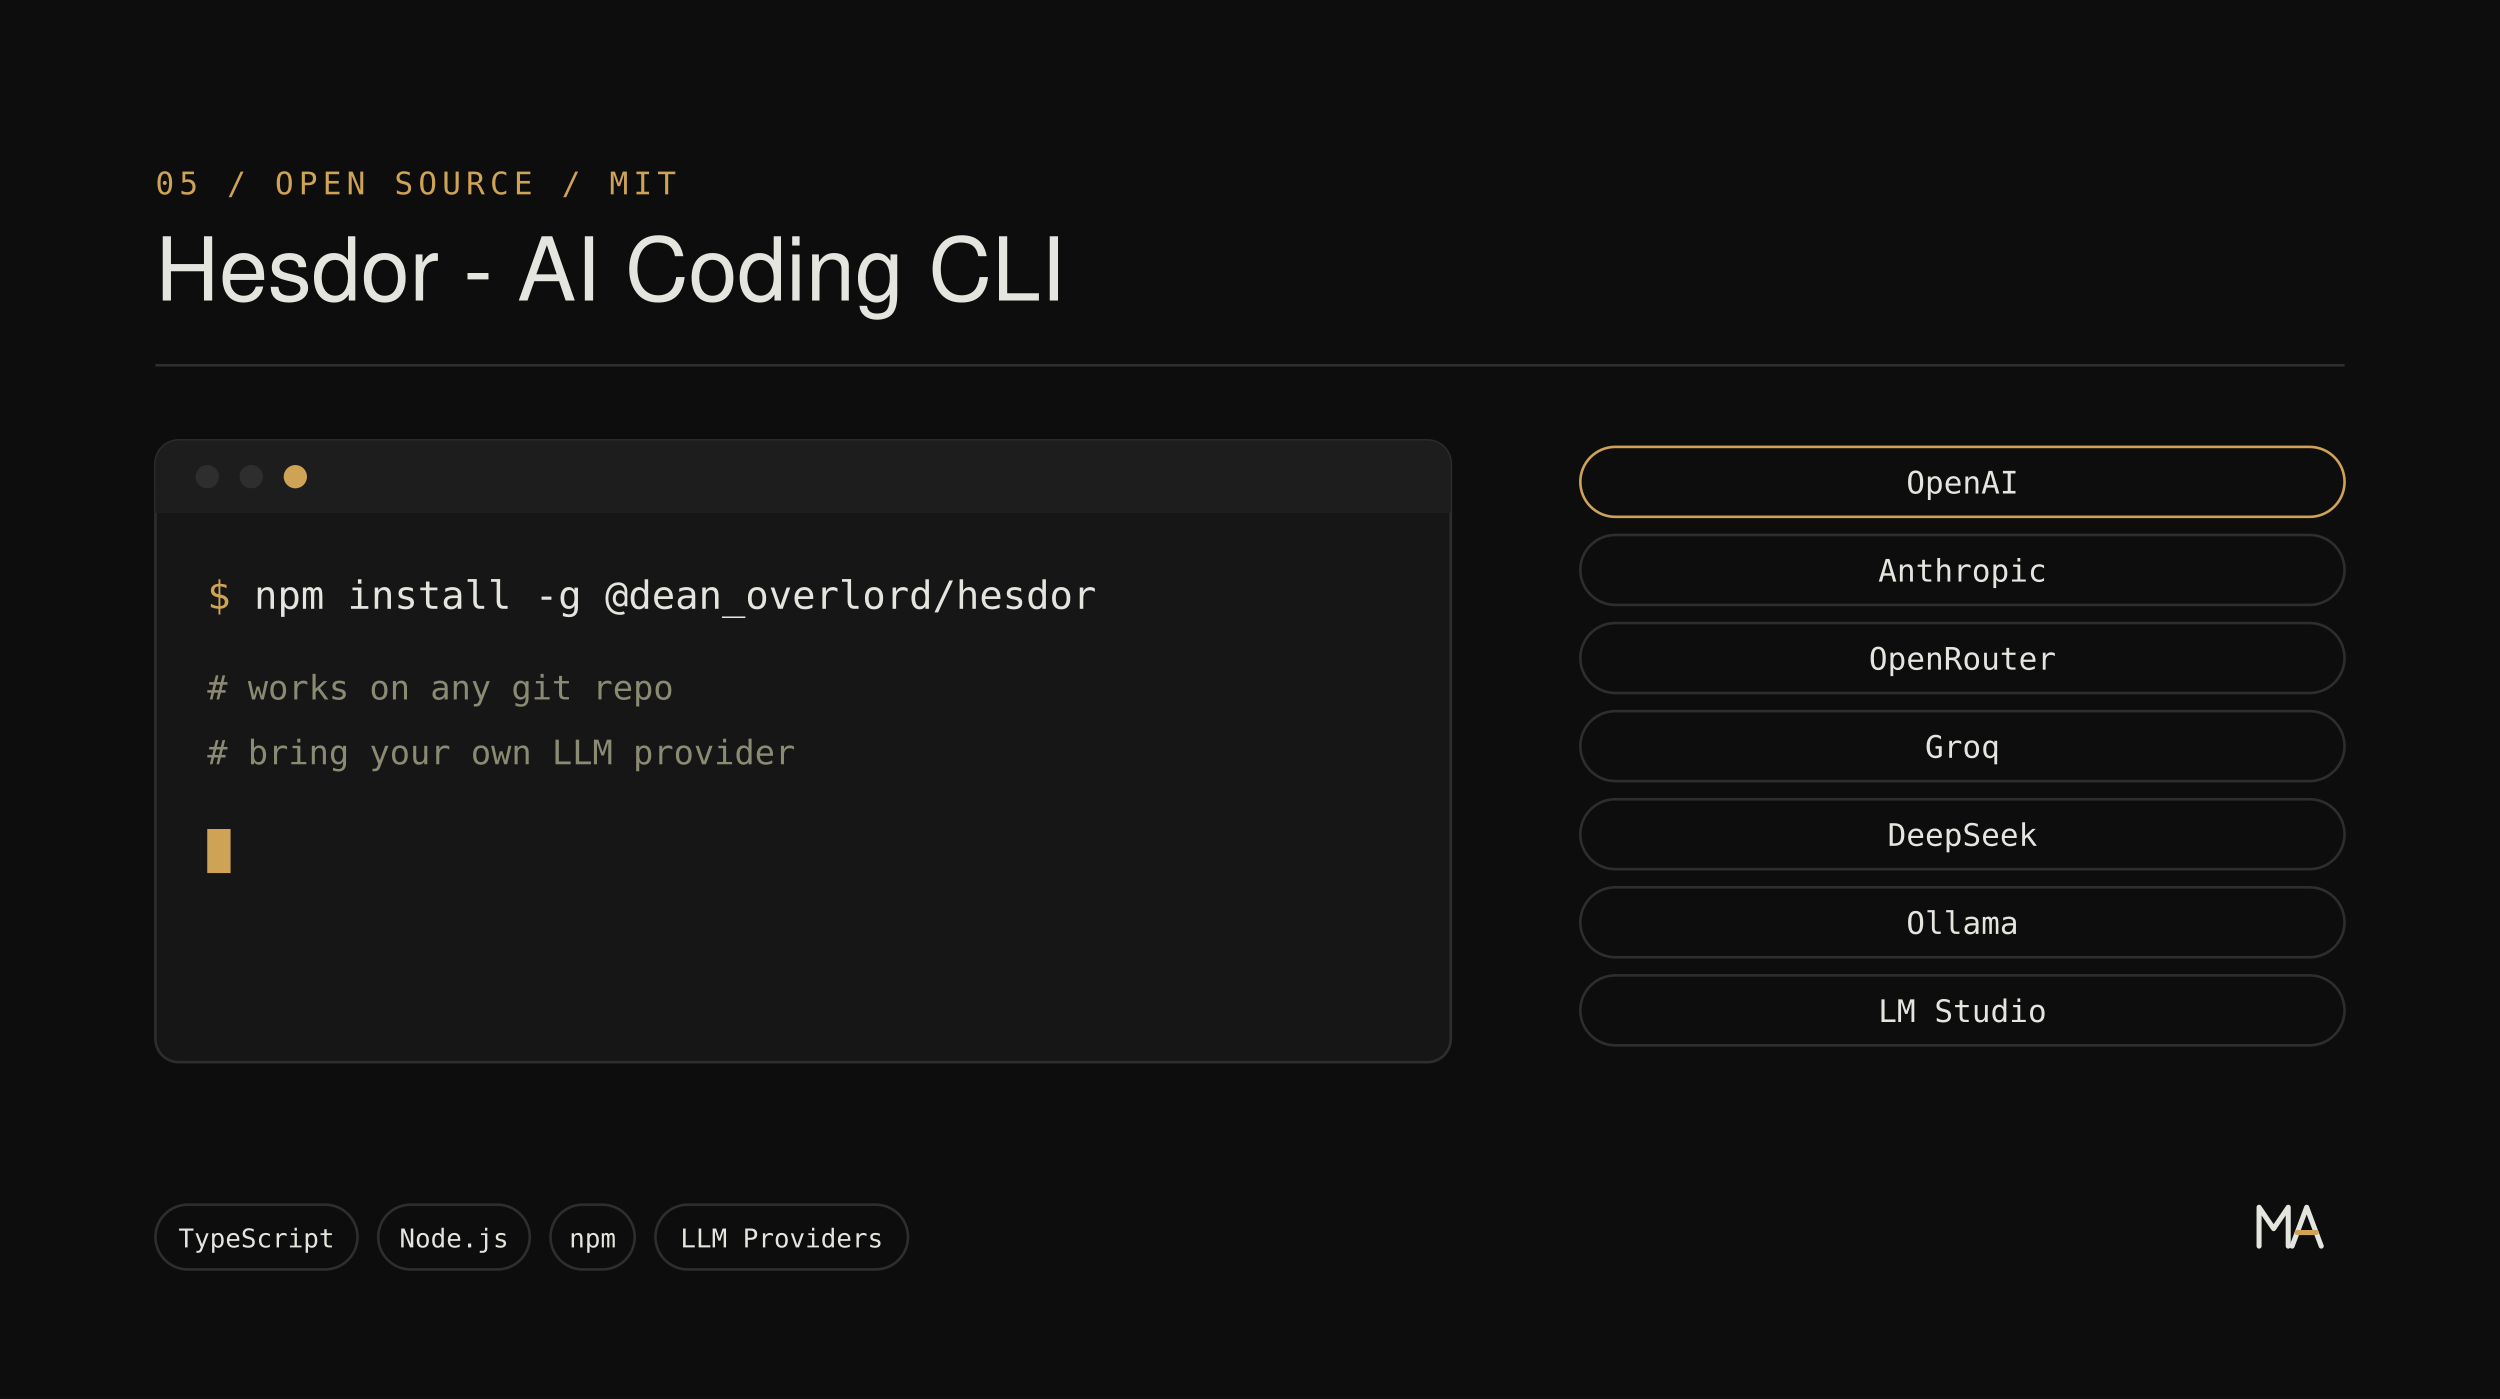
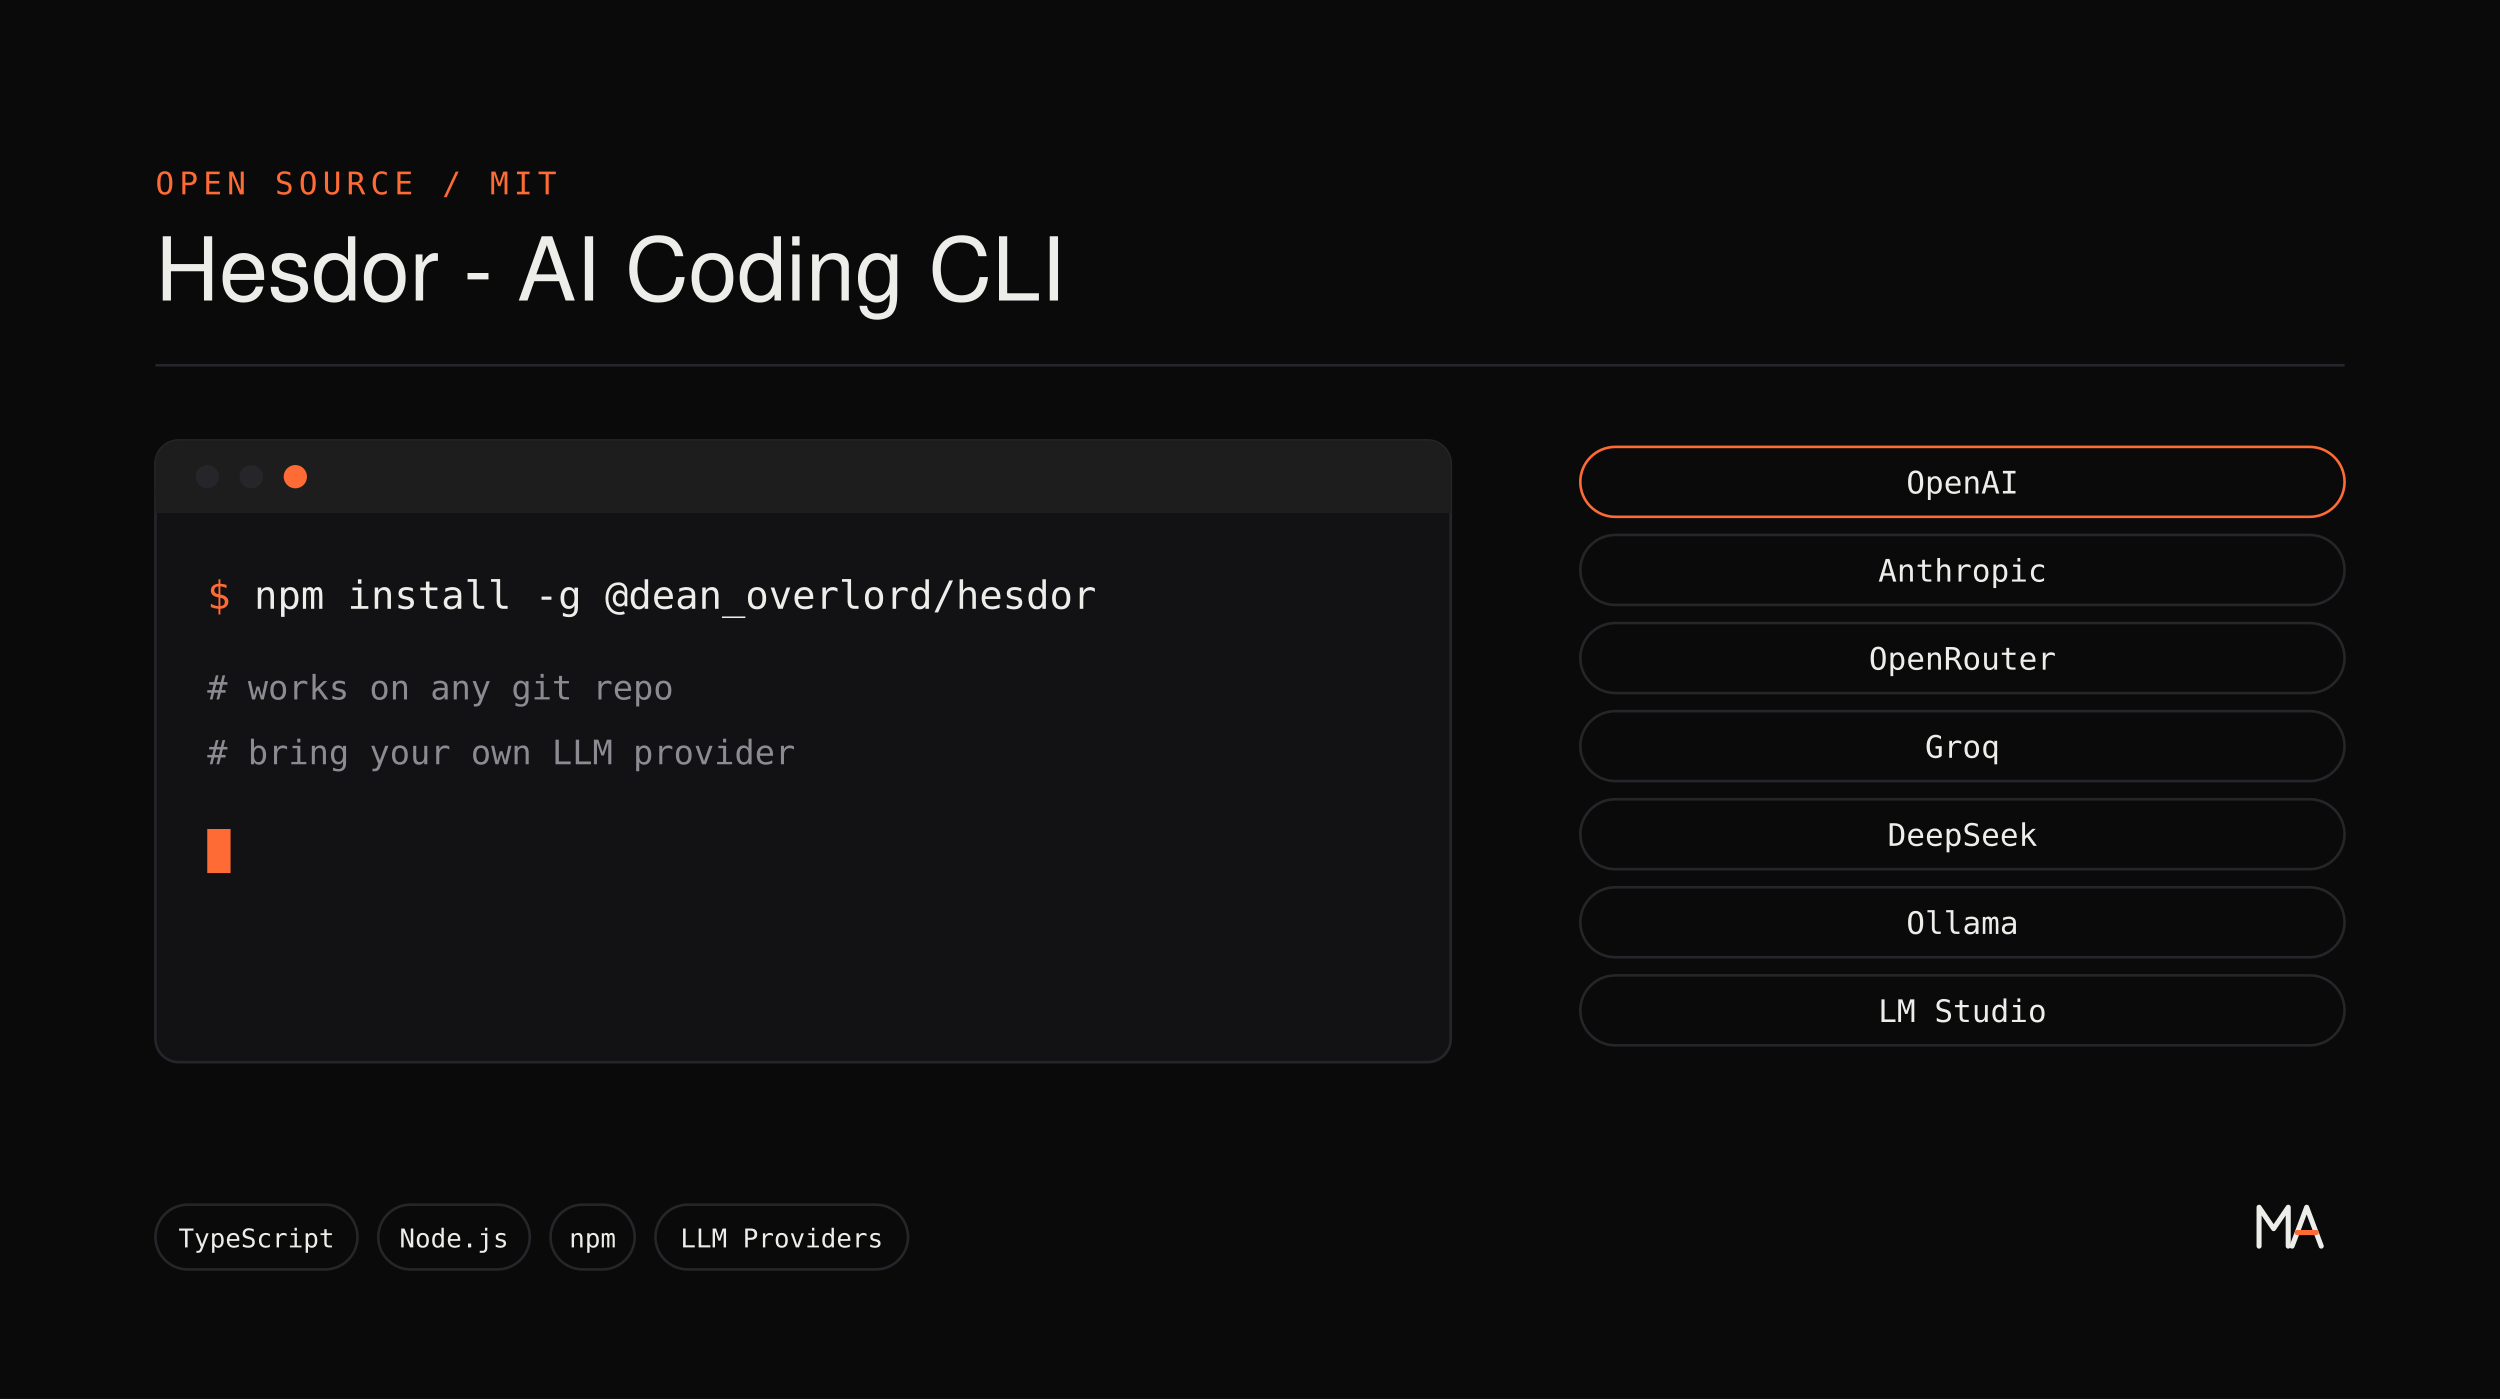
<svg xmlns="http://www.w3.org/2000/svg" viewBox="0 0 1930 1080" width="1930" height="1080">
  <defs>
    <marker id="ah" viewBox="0 0 10 10" refX="9" refY="5" markerWidth="7" markerHeight="7" orient="auto">
-       <path d="M0,0 L10,5 L0,10 z" fill="#cfa355" />
+       <path d="M0,0 L10,5 L0,10 z" fill="#ff6b35" />
    </marker>
  </defs>
-   <rect width="1930" height="1080" fill="#0d0d0d" />
-   <text x="120" y="150" font-family="Consolas, Menlo, monospace" font-size="24" letter-spacing="4" fill="#cfa355">05  /  OPEN SOURCE / MIT</text>
-   <text x="120" y="232" font-family="Helvetica Neue, Helvetica, Arial, sans-serif" font-size="68" font-weight="300" fill="#e5e5e0">Hesdor - AI Coding CLI</text>
-   <line x1="120" y1="282" x2="1810" y2="282" stroke="#2e2e2e" stroke-width="2" />
-   <rect x="120" y="340" width="1000" height="480" rx="18" fill="#161616" stroke="#2e2e2e" stroke-width="2" />
+   <rect width="1930" height="1080" fill="#0a0a0b" />
+   <text x="120" y="150" font-family="Consolas, Menlo, monospace" font-size="24" letter-spacing="4" fill="#ff6b35">OPEN SOURCE / MIT</text>
+   <text x="120" y="232" font-family="Helvetica Neue, Helvetica, Arial, sans-serif" font-size="68" font-weight="300" fill="#ededea">Hesdor - AI Coding CLI</text>
+   <line x1="120" y1="282" x2="1810" y2="282" stroke="#26262a" stroke-width="2" />
+   <rect x="120" y="340" width="1000" height="480" rx="18" fill="#121214" stroke="#26262a" stroke-width="2" />
  <rect x="120" y="340" width="1000" height="56" rx="18" fill="#1d1d1d" />
  <rect x="120" y="378" width="1000" height="18" fill="#1d1d1d" />
-   <circle cx="160" cy="368" r="9" fill="#2e2e2e" />
-   <circle cx="194" cy="368" r="9" fill="#2e2e2e" />
-   <circle cx="228" cy="368" r="9" fill="#cfa355" />
-   <text x="160" y="470" font-family="Consolas, Menlo, monospace" font-size="30" fill="#e5e5e0">
-     <tspan fill="#cfa355">$</tspan> npm install -g @dean_overlord/hesdor</text>
-   <text x="160" y="540" font-family="Consolas, Menlo, monospace" font-size="26" fill="#8b8b73"># works on any git repo</text>
-   <text x="160" y="590" font-family="Consolas, Menlo, monospace" font-size="26" fill="#8b8b73"># bring your own LLM provider</text>
-   <rect x="160" y="640" width="18" height="34" fill="#cfa355" />
-   <rect x="1220" y="345" width="590" height="54" rx="27" fill="none" stroke="#cfa355" stroke-width="2" />
-   <text x="1515" y="381" text-anchor="middle" font-family="Consolas, Menlo, monospace" font-size="24" fill="#e5e5e0">OpenAI</text>
-   <rect x="1220" y="413" width="590" height="54" rx="27" fill="none" stroke="#2e2e2e" stroke-width="2" />
-   <text x="1515" y="449" text-anchor="middle" font-family="Consolas, Menlo, monospace" font-size="24" fill="#e5e5e0">Anthropic</text>
-   <rect x="1220" y="481" width="590" height="54" rx="27" fill="none" stroke="#2e2e2e" stroke-width="2" />
-   <text x="1515" y="517" text-anchor="middle" font-family="Consolas, Menlo, monospace" font-size="24" fill="#e5e5e0">OpenRouter</text>
-   <rect x="1220" y="549" width="590" height="54" rx="27" fill="none" stroke="#2e2e2e" stroke-width="2" />
-   <text x="1515" y="585" text-anchor="middle" font-family="Consolas, Menlo, monospace" font-size="24" fill="#e5e5e0">Groq</text>
-   <rect x="1220" y="617" width="590" height="54" rx="27" fill="none" stroke="#2e2e2e" stroke-width="2" />
-   <text x="1515" y="653" text-anchor="middle" font-family="Consolas, Menlo, monospace" font-size="24" fill="#e5e5e0">DeepSeek</text>
-   <rect x="1220" y="685" width="590" height="54" rx="27" fill="none" stroke="#2e2e2e" stroke-width="2" />
-   <text x="1515" y="721" text-anchor="middle" font-family="Consolas, Menlo, monospace" font-size="24" fill="#e5e5e0">Ollama</text>
-   <rect x="1220" y="753" width="590" height="54" rx="27" fill="none" stroke="#2e2e2e" stroke-width="2" />
-   <text x="1515" y="789" text-anchor="middle" font-family="Consolas, Menlo, monospace" font-size="24" fill="#e5e5e0">LM Studio</text>
-   <rect x="120" y="930" width="156" height="50" rx="25" fill="none" stroke="#2e2e2e" stroke-width="2" />
-   <text x="198.0" y="963" text-anchor="middle" font-family="Consolas, Menlo, monospace" font-size="20" fill="#e5e5e0">TypeScript</text>
-   <rect x="292" y="930" width="117" height="50" rx="25" fill="none" stroke="#2e2e2e" stroke-width="2" />
-   <text x="350.5" y="963" text-anchor="middle" font-family="Consolas, Menlo, monospace" font-size="20" fill="#e5e5e0">Node.js</text>
-   <rect x="425" y="930" width="65" height="50" rx="25" fill="none" stroke="#2e2e2e" stroke-width="2" />
-   <text x="457.5" y="963" text-anchor="middle" font-family="Consolas, Menlo, monospace" font-size="20" fill="#e5e5e0">npm</text>
-   <rect x="506" y="930" width="195" height="50" rx="25" fill="none" stroke="#2e2e2e" stroke-width="2" />
-   <text x="603.5" y="963" text-anchor="middle" font-family="Consolas, Menlo, monospace" font-size="20" fill="#e5e5e0">LLM Providers</text>
+   <circle cx="160" cy="368" r="9" fill="#26262a" />
+   <circle cx="194" cy="368" r="9" fill="#26262a" />
+   <circle cx="228" cy="368" r="9" fill="#ff6b35" />
+   <text x="160" y="470" font-family="Consolas, Menlo, monospace" font-size="30" fill="#ededea">
+     <tspan fill="#ff6b35">$</tspan> npm install -g @dean_overlord/hesdor</text>
+   <text x="160" y="540" font-family="Consolas, Menlo, monospace" font-size="26" fill="#8b8b92"># works on any git repo</text>
+   <text x="160" y="590" font-family="Consolas, Menlo, monospace" font-size="26" fill="#8b8b92"># bring your own LLM provider</text>
+   <rect x="160" y="640" width="18" height="34" fill="#ff6b35" />
+   <rect x="1220" y="345" width="590" height="54" rx="27" fill="none" stroke="#ff6b35" stroke-width="2" />
+   <text x="1515" y="381" text-anchor="middle" font-family="Consolas, Menlo, monospace" font-size="24" fill="#ededea">OpenAI</text>
+   <rect x="1220" y="413" width="590" height="54" rx="27" fill="none" stroke="#26262a" stroke-width="2" />
+   <text x="1515" y="449" text-anchor="middle" font-family="Consolas, Menlo, monospace" font-size="24" fill="#ededea">Anthropic</text>
+   <rect x="1220" y="481" width="590" height="54" rx="27" fill="none" stroke="#26262a" stroke-width="2" />
+   <text x="1515" y="517" text-anchor="middle" font-family="Consolas, Menlo, monospace" font-size="24" fill="#ededea">OpenRouter</text>
+   <rect x="1220" y="549" width="590" height="54" rx="27" fill="none" stroke="#26262a" stroke-width="2" />
+   <text x="1515" y="585" text-anchor="middle" font-family="Consolas, Menlo, monospace" font-size="24" fill="#ededea">Groq</text>
+   <rect x="1220" y="617" width="590" height="54" rx="27" fill="none" stroke="#26262a" stroke-width="2" />
+   <text x="1515" y="653" text-anchor="middle" font-family="Consolas, Menlo, monospace" font-size="24" fill="#ededea">DeepSeek</text>
+   <rect x="1220" y="685" width="590" height="54" rx="27" fill="none" stroke="#26262a" stroke-width="2" />
+   <text x="1515" y="721" text-anchor="middle" font-family="Consolas, Menlo, monospace" font-size="24" fill="#ededea">Ollama</text>
+   <rect x="1220" y="753" width="590" height="54" rx="27" fill="none" stroke="#26262a" stroke-width="2" />
+   <text x="1515" y="789" text-anchor="middle" font-family="Consolas, Menlo, monospace" font-size="24" fill="#ededea">LM Studio</text>
+   <rect x="120" y="930" width="156" height="50" rx="25" fill="none" stroke="#26262a" stroke-width="2" />
+   <text x="198.0" y="963" text-anchor="middle" font-family="Consolas, Menlo, monospace" font-size="20" fill="#ededea">TypeScript</text>
+   <rect x="292" y="930" width="117" height="50" rx="25" fill="none" stroke="#26262a" stroke-width="2" />
+   <text x="350.5" y="963" text-anchor="middle" font-family="Consolas, Menlo, monospace" font-size="20" fill="#ededea">Node.js</text>
+   <rect x="425" y="930" width="65" height="50" rx="25" fill="none" stroke="#26262a" stroke-width="2" />
+   <text x="457.5" y="963" text-anchor="middle" font-family="Consolas, Menlo, monospace" font-size="20" fill="#ededea">npm</text>
+   <rect x="506" y="930" width="195" height="50" rx="25" fill="none" stroke="#26262a" stroke-width="2" />
+   <text x="603.5" y="963" text-anchor="middle" font-family="Consolas, Menlo, monospace" font-size="20" fill="#ededea">LLM Providers</text>
  <g transform="translate(1726 905) scale(1.5)" fill="none" stroke-linecap="round" stroke-linejoin="round" stroke-width="2.6">
-     <polyline points="12,38 12,18 19.5,29 27,18 27,38" stroke="#e5e5e0" />
-     <polyline points="29,38 36.5,18 44,38" stroke="#e5e5e0" />
-     <line x1="31.6" y1="31" x2="41.4" y2="31" stroke="#cfa355" />
+     <polyline points="12,38 12,18 19.5,29 27,18 27,38" stroke="#ededea" />
+     <polyline points="29,38 36.5,18 44,38" stroke="#ededea" />
+     <line x1="31.6" y1="31" x2="41.4" y2="31" stroke="#ff6b35" />
  </g>
</svg>
